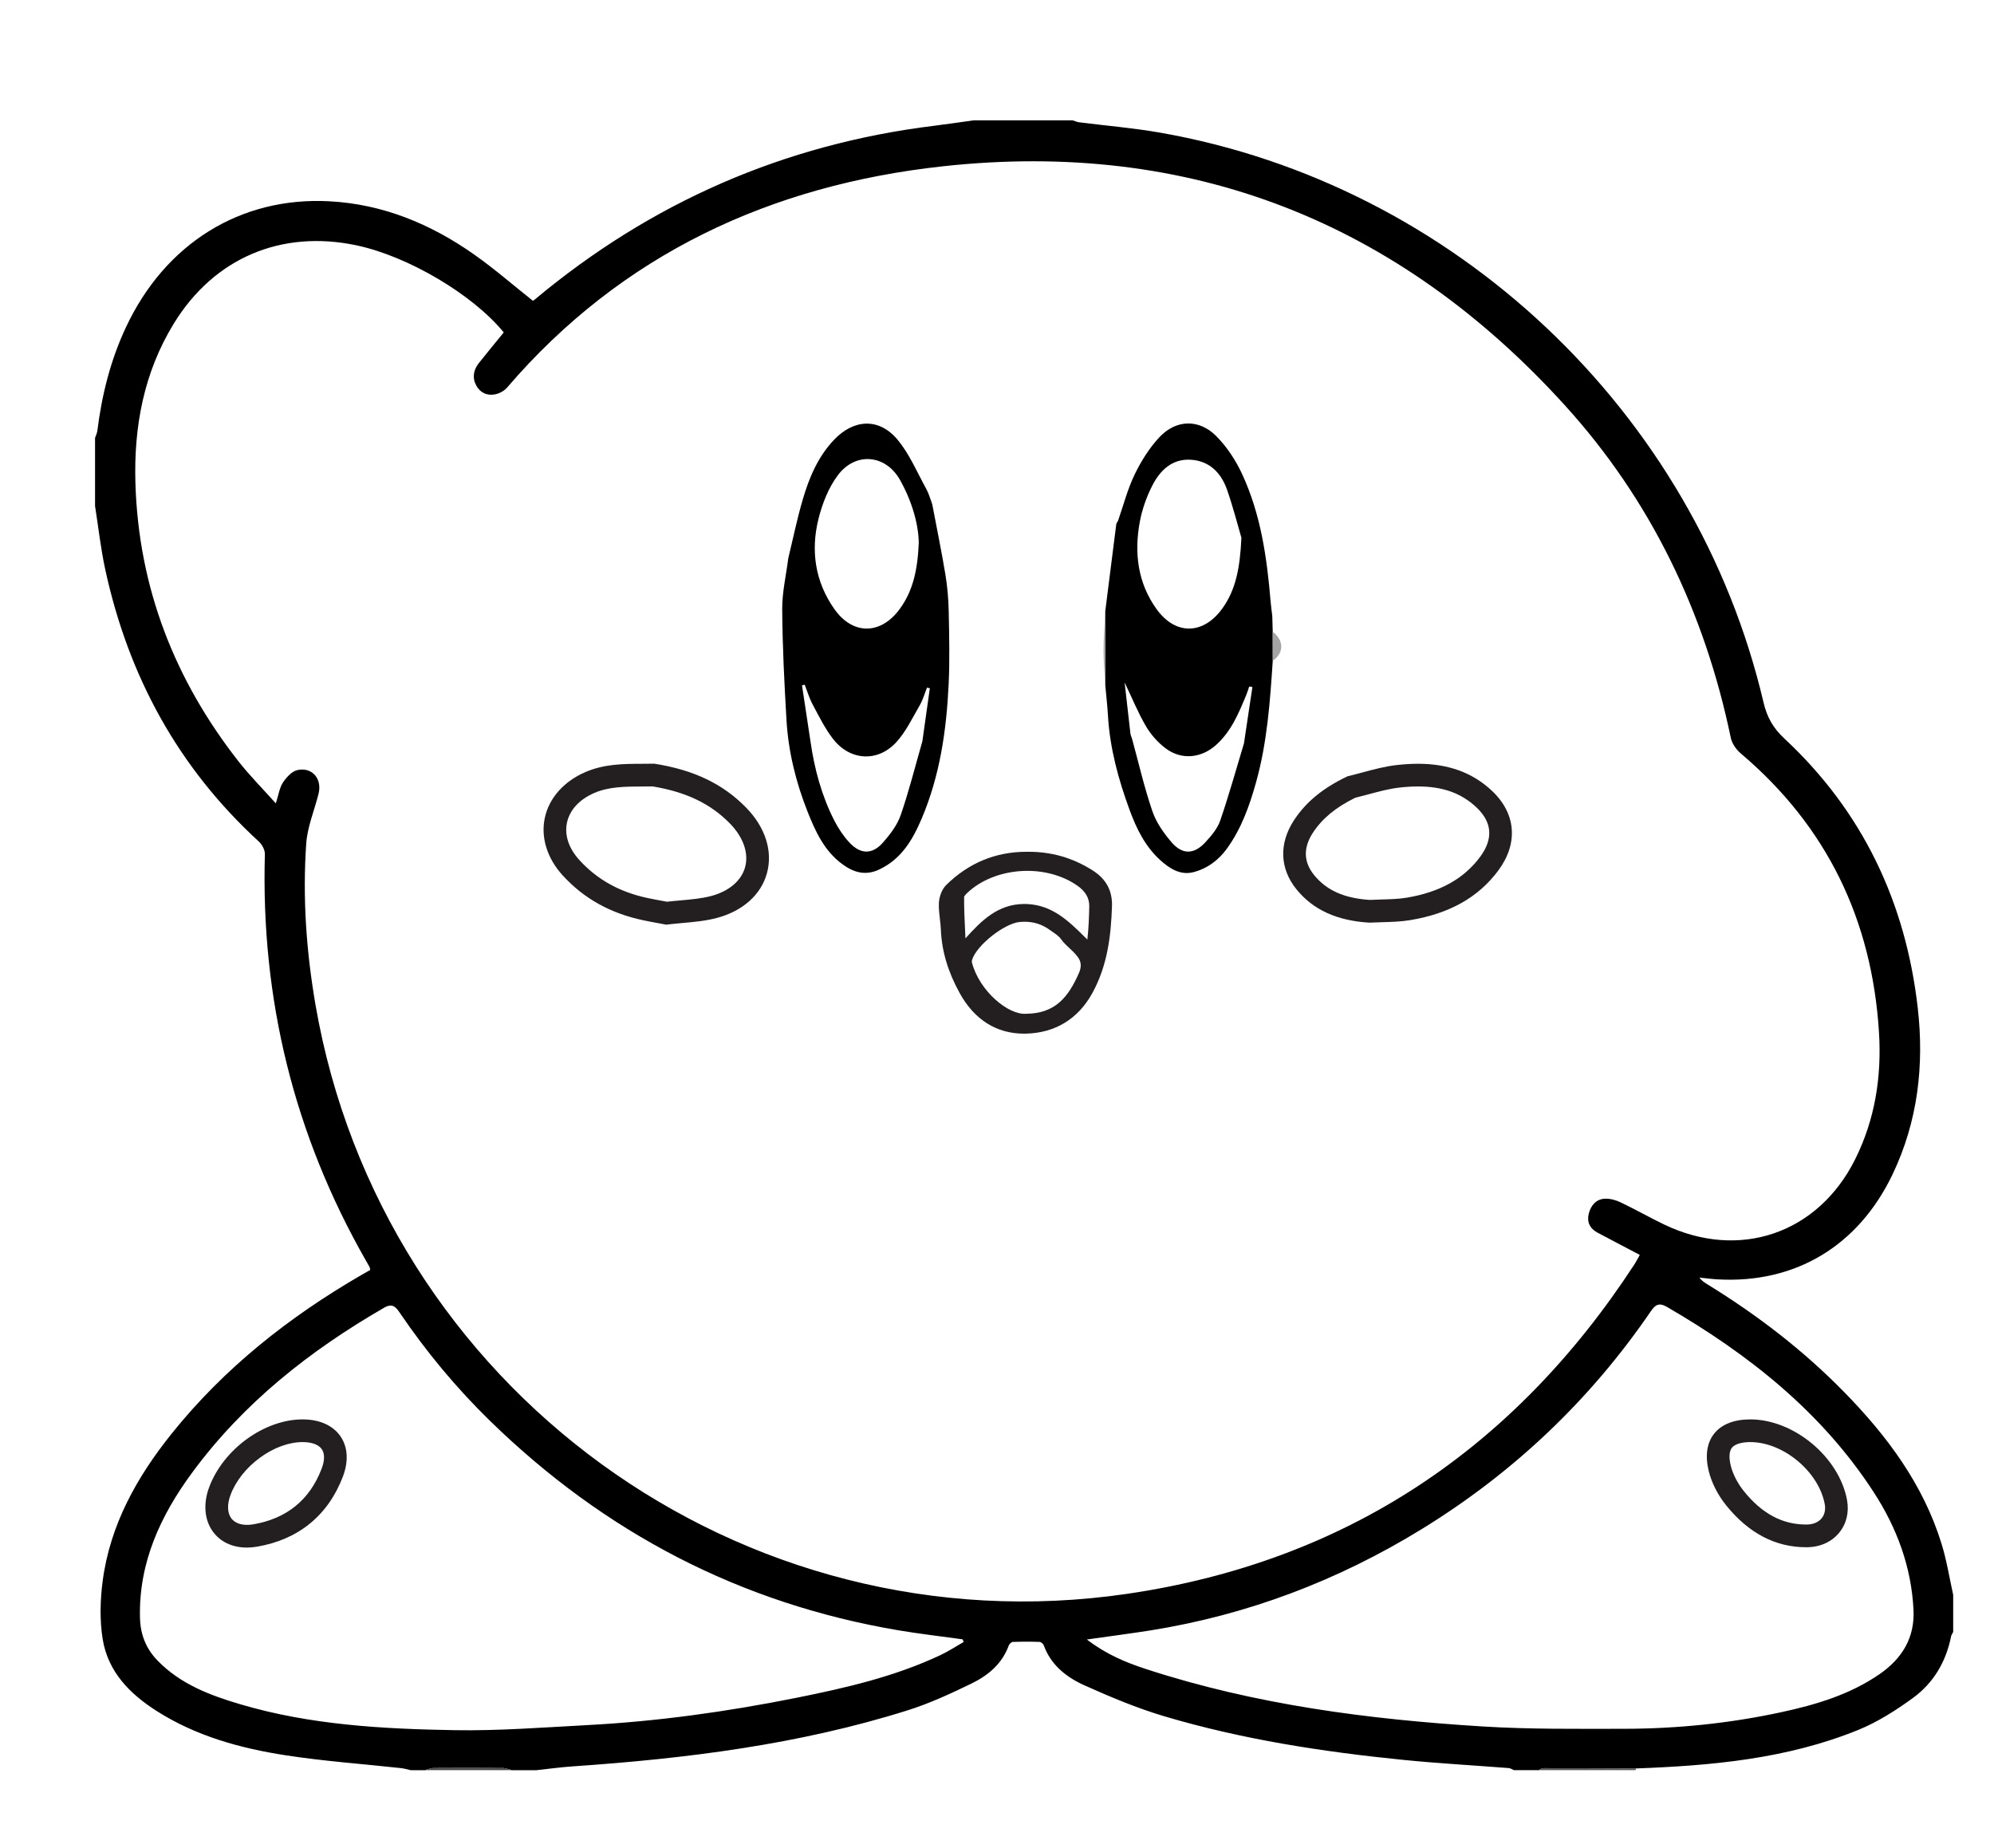
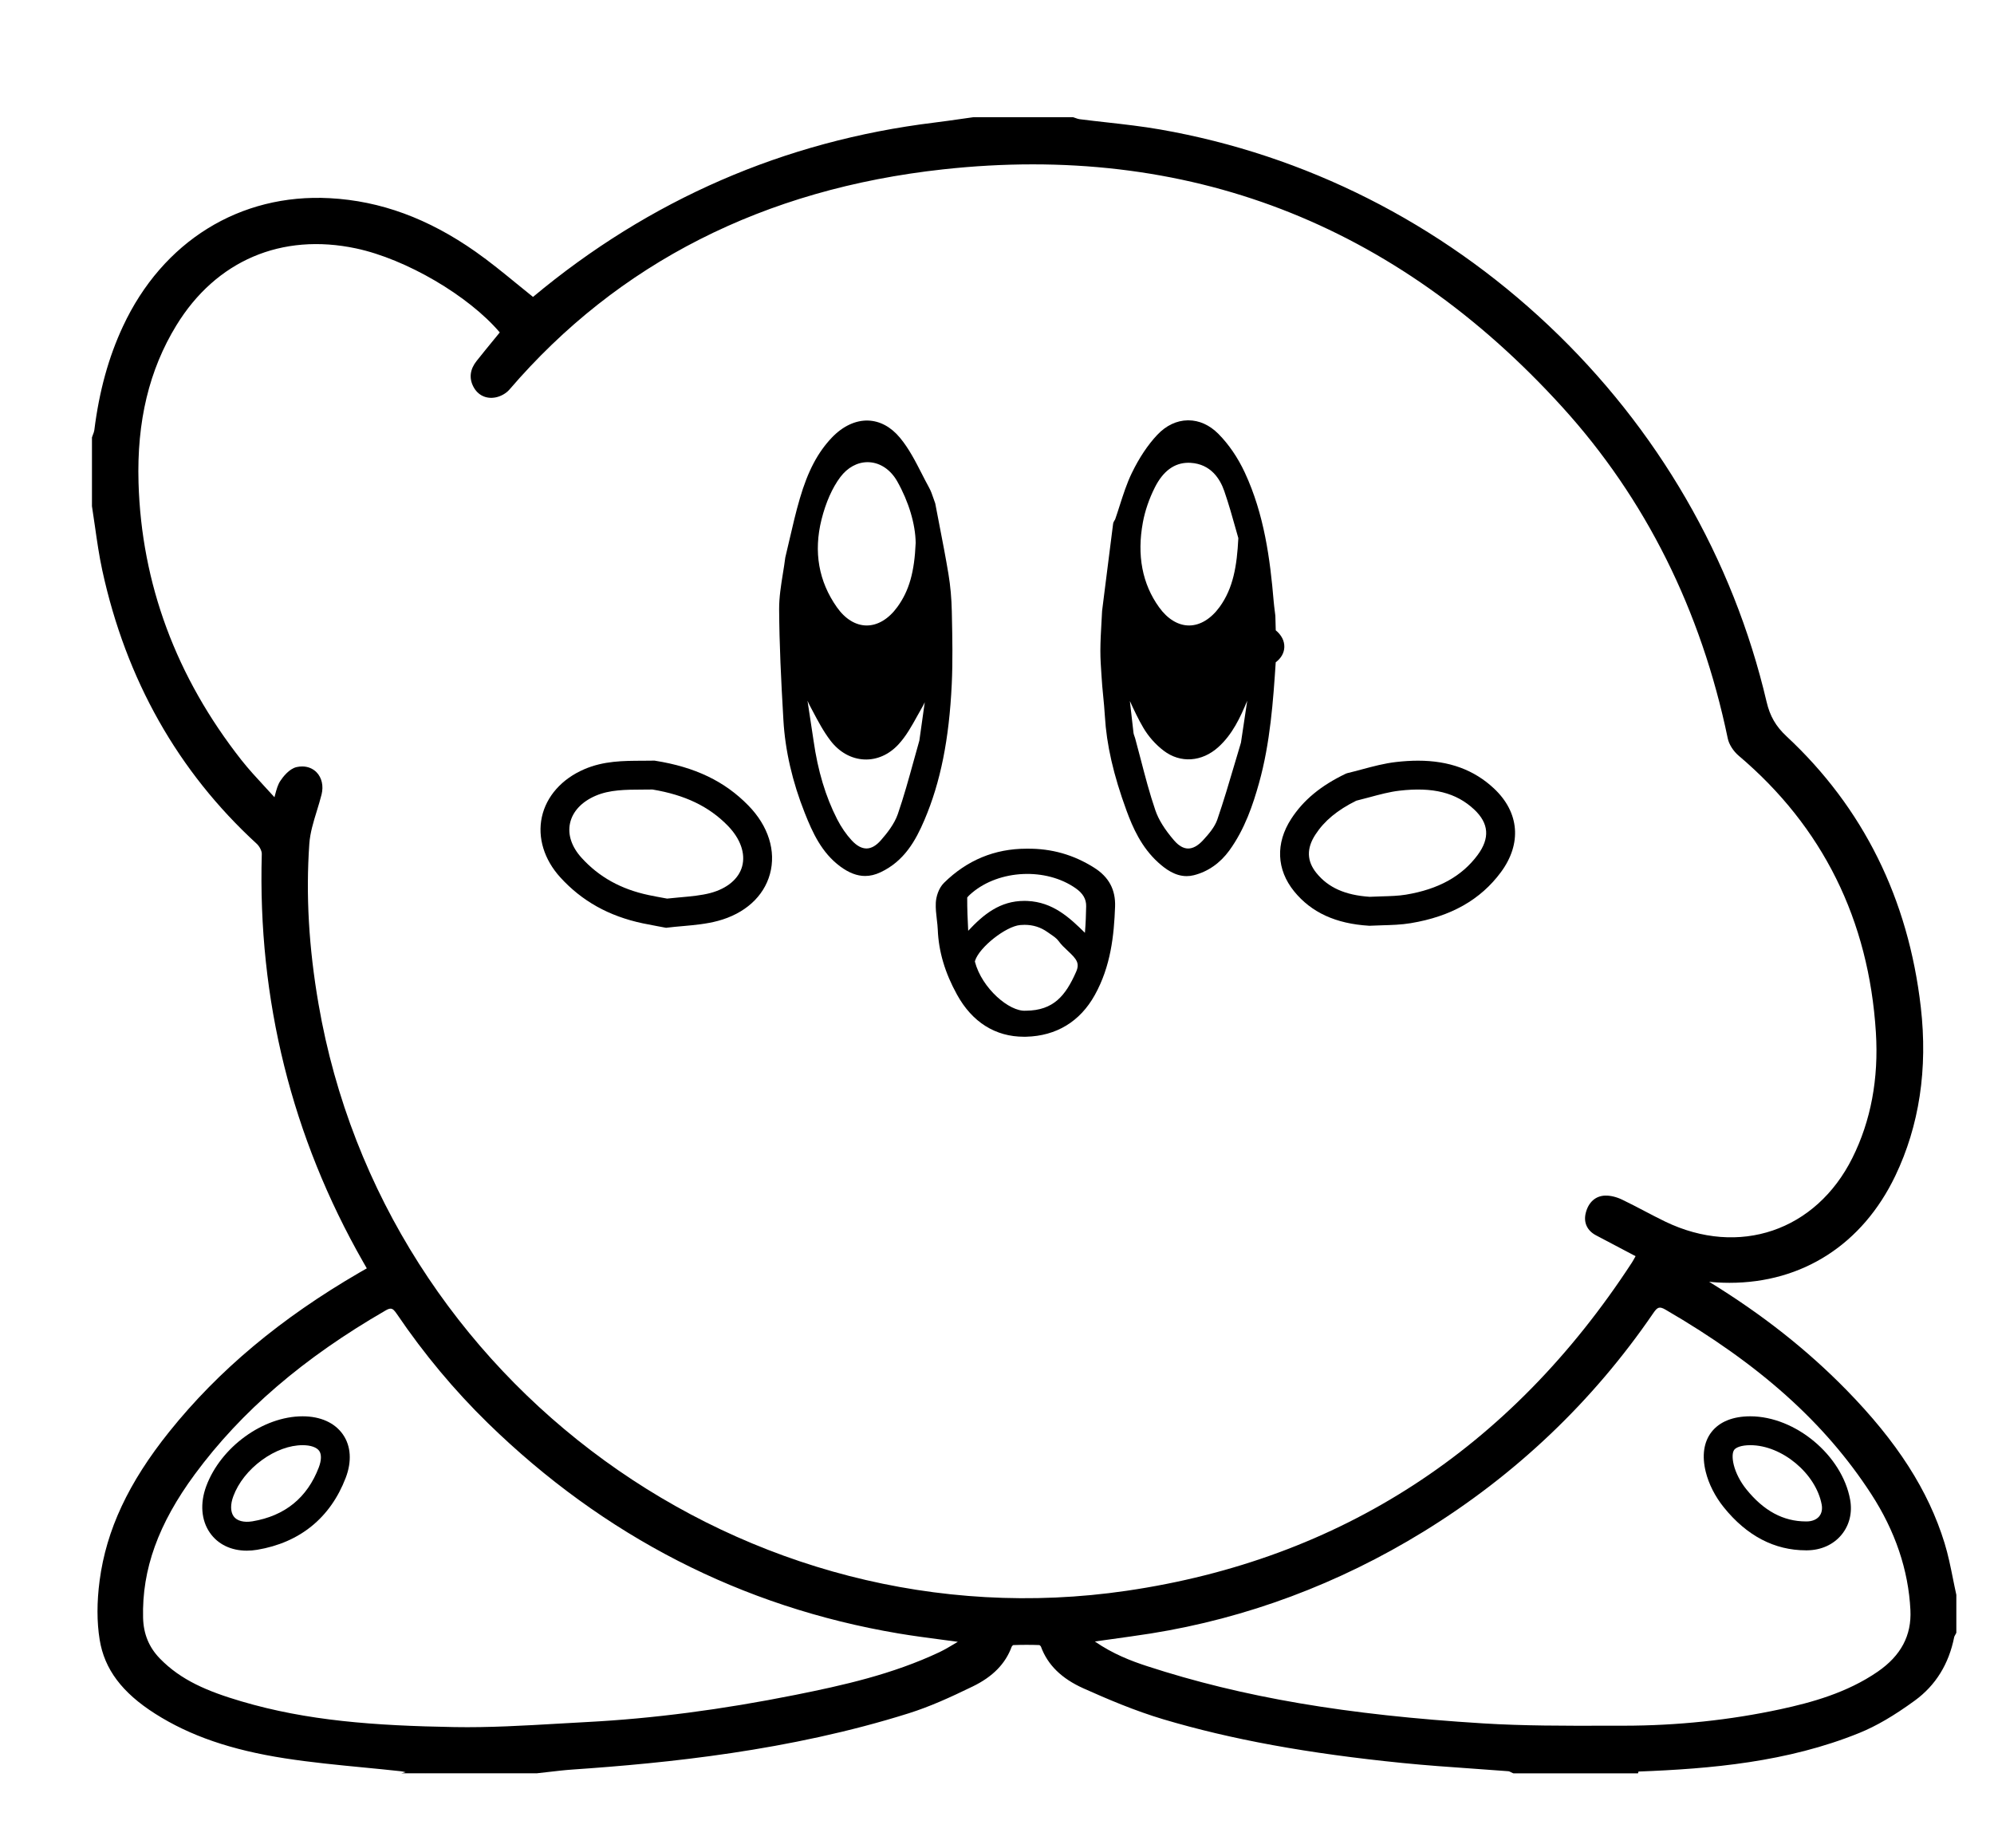
<svg xmlns="http://www.w3.org/2000/svg" version="1.1" id="Layer_1" x="0px" y="0px" viewBox="0 0 966.89 895.79" style="enable-background:new 0 0 966.89 895.79;" xml:space="preserve">
-   <style type="text/css">
- 	.st0{fill:#595959;}
- 	.st1{fill:#4D4D4D;}
- 	.st2{fill:#231F20;}
- 	.st3{fill:#A4A4A4;}
- </style>
  <g>
-     <path d="M947.1,773.36c0,6,0,12,0,18c-0.35,0.71-0.87,1.38-1.02,2.13c-2.43,12.3-8.54,22.62-18.52,29.89   c-8.27,6.02-17.16,11.69-26.59,15.52c-34.46,13.98-70.94,17.29-107.67,18.64c-15-0.05-30.01-0.12-45.01-0.12   c-0.73,0-1.45,0.62-2.18,0.95c-4,0-8,0-12,0c-0.84-0.35-1.66-0.94-2.53-1.01c-17.1-1.34-34.23-2.27-51.29-3.99   c-39.14-3.94-77.98-9.91-115.76-21.14c-13.17-3.92-25.98-9.3-38.55-14.93c-8.72-3.9-16.32-9.76-19.84-19.42   c-0.27-0.74-1.32-1.68-2.03-1.7c-4.32-0.16-8.66-0.15-12.99,0.01c-0.7,0.03-1.7,1.01-1.98,1.76c-3.25,8.91-10.1,14.55-18.12,18.44   c-9.99,4.86-20.2,9.58-30.77,12.92c-52.91,16.68-107.54,23.45-162.64,27.23c-5.85,0.4-11.67,1.22-17.5,1.84c-4,0-8,0-12,0   c-1.39-0.36-2.77-1.03-4.16-1.04c-11.23-0.09-22.46-0.09-33.69-0.01c-1.39,0.01-2.77,0.68-4.16,1.05c-2.33,0-4.67,0-7,0   c-1.54-0.34-3.07-0.83-4.64-1c-18.69-2.05-37.49-3.36-56.05-6.24c-21.96-3.4-43.32-9.3-62.38-21.42   c-13.08-8.32-23.68-19.06-26.23-34.85c-1.49-9.2-1.24-18.98-0.01-28.26c3.6-27.22,16.58-50.39,33.47-71.45   c25.44-31.72,56.79-56.48,91.81-76.81c1.53-0.89,3.07-1.75,4.48-2.55c-0.22-0.87-0.24-1.21-0.39-1.49   c-0.55-1.02-1.15-2.02-1.73-3.04c-34.87-61.09-50.99-126.82-48.99-197.09c0.06-2.04-1.38-4.69-2.96-6.14   c-39.11-35.85-63.2-80.19-74.41-131.73c-2.22-10.19-3.35-20.62-4.98-30.94c0-11,0-22,0-33c0.39-1.19,0.98-2.35,1.13-3.57   c2.16-17.29,6.34-34.01,13.74-49.87c18.98-40.73,55.55-63.66,98.87-61.32c25.83,1.39,48.95,10.96,69.91,25.68   c9.88,6.94,19.03,14.93,28.64,22.55c0.12-0.07,0.57-0.3,0.94-0.61c56.33-47.07,120.85-75.31,193.76-84.26   c6.35-0.78,12.68-1.74,19.02-2.62c16,0,32,0,48,0c1.05,0.32,2.07,0.8,3.14,0.94c13.04,1.67,26.19,2.74,39.12,5   c142.81,24.98,259.72,135.35,292.79,276.39c1.65,7.06,4.64,12.37,10.07,17.43c37.91,35.28,58.8,79.31,64.68,130.47   c3.21,27.96,0.07,55.24-12.23,80.95c-16.61,34.7-47.19,52.97-84.78,50.85c-2.97-0.17-5.92-0.57-8.88-0.86   c1.25,1.6,2.62,2.49,4.02,3.34c24.09,14.8,46.38,31.92,66.18,52.14c20.84,21.28,38.39,44.79,47.28,73.71   C943.97,756.75,945.27,765.14,947.1,773.36z M133.75,389.57c1.38-4.29,1.79-7.61,3.44-10.1c1.67-2.52,4.3-5.44,6.98-6.04   c7.2-1.61,12.1,4.21,10.3,11.45c-2.01,8.07-5.41,16.01-5.98,24.16c-1.81,26.17,0.02,52.22,4.48,78.12   c32,185.68,206.56,313.12,393.56,285.71c105.9-15.52,187.61-70.2,246.02-159.8c0.88-1.35,1.6-2.8,2.59-4.55   c-7.09-3.73-13.86-7.26-20.59-10.85c-3.73-1.99-5.17-5.27-4.14-9.24c1.03-3.97,3.61-7.03,7.95-7.17c2.52-0.08,5.27,0.71,7.58,1.82   c7.06,3.38,13.88,7.26,20.93,10.66c36.42,17.54,74.64,4.54,92.67-31.54c9.7-19.42,12.92-40.19,11.58-61.64   c-3.4-54.41-25.18-99.78-67.03-135.22c-2.2-1.87-4.26-4.81-4.83-7.57c-12.66-60.88-38.74-115.29-80.53-161.31   c-80.89-89.09-181.9-128.9-301.58-115.82c-83.19,9.09-155.61,42.43-211.27,107.3c-1.38,1.61-3.73,2.88-5.83,3.29   c-3.92,0.76-7.32-0.81-9.21-4.47c-1.96-3.79-1.18-7.49,1.4-10.75c3.99-5.03,8.08-9.97,12.03-14.82   c-15.16-18.52-46.49-36.93-71.31-42.2c-36.57-7.76-69.2,6.11-88.71,37.96c-14.5,23.67-19.38,49.9-18.59,77.14   c1.47,50.66,18.97,95.63,50.18,135.35C121.14,376.17,127.24,382.29,133.75,389.57z M527.02,795.01   c9.41,7.2,18.93,11.15,28.71,14.34c53.09,17.32,107.99,24.42,163.42,27.84c22.69,1.4,45.51,1.13,68.27,1.12   c25.68-0.02,51.15-2.62,76.28-8.04c16.85-3.64,33.28-8.51,47.68-18.45c10.85-7.49,17.15-17.57,16.48-31.17   c-1.03-20.83-8.04-39.73-19.28-57.05c-25.29-38.96-60.58-66.81-100.21-89.83c-3.94-2.29-5.71-1.11-7.93,2.14   c-29.48,43.1-66.59,78.25-111.05,105.57c-40.62,24.96-84.43,41.6-131.58,49.13C548.01,792.15,538.17,793.42,527.02,795.01z    M467.28,796.21c-0.17-0.43-0.34-0.85-0.5-1.28c-10.32-1.44-20.69-2.62-30.96-4.35c-76.78-12.95-142.65-47.37-198.23-101.61   c-16.35-15.96-30.94-33.53-43.79-52.47c-1.96-2.89-3.62-4.64-7.55-2.37c-36.01,20.78-68.13,46.14-92.96,79.81   c-15.4,20.88-26.09,43.72-25.41,70.59c0.21,8.12,2.91,14.9,8.5,20.68c11.09,11.45,25.43,16.86,40.19,21.22   c33.84,10.01,68.79,11.94,103.73,12.55c21.4,0.37,42.86-1.32,64.27-2.45c34.12-1.79,67.89-6.5,101.38-13.2   c24.03-4.81,47.89-10.29,70.23-20.83C460,800.68,463.58,798.32,467.28,796.21z" />
-     <path class="st0" d="M793.3,857.53c-0.05,0.28-0.11,0.56-0.19,0.83c-15.67,0-31.33,0-47,0c0.73-0.33,1.45-0.95,2.18-0.95   C763.29,857.41,778.29,857.48,793.3,857.53z" />
-     <path class="st1" d="M206.1,858.36c1.39-0.37,2.77-1.04,4.16-1.05c11.23-0.08,22.46-0.08,33.69,0.01c1.39,0.01,2.77,0.68,4.16,1.04   C234.1,858.36,220.1,858.36,206.1,858.36z" />
-     <path d="M452.04,244.5c2.15,11.37,4.5,22.72,6.39,34.13c0.97,5.87,1.48,11.87,1.6,17.83c0.24,11.77,0.53,23.58-0.03,35.33   c-1.06,22.36-4.24,44.4-13.1,65.2c-4.35,10.23-9.81,19.61-20.64,24.67c-6.8,3.18-12.55,1.28-17.93-2.7   c-8.57-6.34-12.89-15.66-16.68-25.22c-5.71-14.37-9.4-29.28-10.29-44.71c-1.04-17.84-1.95-35.7-2.07-53.56   c-0.05-8.27,1.91-16.55,2.96-24.83c2.31-9.51,4.28-19.13,7.03-28.51c3.1-10.58,7.39-20.72,15.16-28.89   c9.63-10.12,21.88-10.71,30.77-0.04c5.83,6.99,9.49,15.81,13.95,23.91C450.43,239.39,451.1,242.02,452.04,244.5z M392.99,359.43   c1.92,13.43,5.4,26.41,11.59,38.52c1.95,3.8,4.42,7.5,7.32,10.62c5.39,5.8,11.09,5.87,16.29-0.05c3.46-3.94,6.9-8.44,8.57-13.29   c4.05-11.74,7.07-23.84,10.5-35.79c1.21-8.57,2.41-17.14,3.62-25.7c-0.46-0.09-0.92-0.19-1.38-0.28c-1.15,2.86-1.99,5.91-3.53,8.56   c-3.57,6.14-6.68,12.82-11.42,17.95c-9.1,9.83-22.55,8.87-30.71-1.78c-3.89-5.08-6.78-10.97-9.82-16.65c-1.6-3-2.57-6.34-3.82-9.52   c-0.44,0.1-0.88,0.21-1.31,0.31C390.25,341.35,391.62,350.39,392.99,359.43z M445.51,263.29c-0.1-9.16-3.37-20.4-9.11-30.58   c-7.01-12.43-21.6-13.64-30.14-2.25c-4.52,6.03-7.52,13.72-9.37,21.12c-3.87,15.5-1.63,30.56,7.73,43.81   c9,12.73,22.61,12.44,31.77-0.23C442.65,286.5,444.94,276.55,445.51,263.29z" />
-     <path d="M617.16,320.37c-1.31,19.85-2.7,39.7-8.1,58.99c-3.18,11.38-7.1,22.43-14.13,32.14c-4.17,5.75-9.71,9.79-16.42,11.46   c-6.21,1.54-11.43-1.81-15.93-5.89c-7.36-6.68-11.57-15.39-14.9-24.48c-5.38-14.7-9.5-29.72-10.42-45.47   c-0.29-4.93-0.86-9.85-1.3-14.77c-0.01-11.98-0.01-23.96-0.02-35.94c1.77-14.06,3.53-28.11,5.33-42.16   c0.08-0.61,0.57-1.16,0.87-1.74c2.63-7.52,4.62-15.35,8.07-22.47c3.14-6.48,7.14-12.88,12.05-18.1c8.07-8.58,19.19-8.84,27.5-0.47   c5.15,5.18,9.42,11.69,12.51,18.34c9.11,19.57,12.08,40.68,13.86,61.98c0.19,2.31,0.53,4.6,0.8,6.91c0.07,2.57,0.14,5.13,0.21,7.69   C617.15,311.03,617.16,315.7,617.16,320.37z M548.98,358.43c3.2,11.67,5.89,23.51,9.81,34.94c1.88,5.49,5.52,10.66,9.36,15.12   c5.2,6.03,10.81,5.86,16.24,0.03c2.9-3.12,5.93-6.67,7.28-10.58c4.26-12.36,7.75-24.98,11.53-37.5c1.36-9.1,2.72-18.2,4.09-27.3   c-0.52-0.08-1.03-0.15-1.55-0.23c-0.48,1.38-0.89,2.79-1.45,4.14c-3.63,8.77-7.24,17.53-14.52,24.11   c-7.19,6.51-16.88,7.54-24.61,1.68c-3.73-2.83-7.1-6.62-9.47-10.66c-3.79-6.44-6.62-13.44-10.36-21.25   c1.01,8.96,1.88,16.82,2.8,24.68C548.25,356.56,548.69,357.48,548.98,358.43z M601.96,260.77c-1.59-5.42-3.89-14.41-6.91-23.14   c-2.85-8.25-8.51-14.16-17.68-14.7c-9.12-0.53-14.95,5.26-18.7,12.68c-2.74,5.43-4.87,11.4-5.97,17.37   c-2.79,15.06-1.06,29.65,8.13,42.4c9.17,12.71,22.58,12.47,31.79-0.2C599.23,286.07,601.26,275.54,601.96,260.77z" />
-     <g>
-       <path class="st2" d="M723.43,383.46c-9.39-8.81-21.11-13.1-35.85-13.1c-3.28,0-6.81,0.22-10.49,0.64    c-5.55,0.64-11.02,2.11-16.31,3.53c-2.35,0.63-4.78,1.28-7.16,1.85l-0.4,0.14c-11.87,5.7-20.09,12.48-25.86,21.37    c-7.28,11.22-6.8,23.39,1.33,33.39c8.05,9.91,19.59,15.18,35.28,16.12l0.12,0.01l0.12-0.01c1.99-0.11,4.04-0.17,6.03-0.22    c4.45-0.12,9.06-0.25,13.55-1c19.12-3.17,33.12-11.07,42.79-24.14C736.3,408.87,735.13,394.45,723.43,383.46z M715.9,391.48    c7.67,7.2,8.28,15.28,1.82,24.01c-7.89,10.66-19.58,17.15-35.75,19.83c-3.75,0.62-7.78,0.73-12.06,0.85    c-1.88,0.05-3.82,0.11-5.79,0.21c-12.34-0.82-20.89-4.65-26.9-12.04c-5.13-6.32-5.35-13.21-0.64-20.46    c4.5-6.92,11.03-12.34,20.55-17.03c2.21-0.54,4.39-1.12,6.49-1.69c5.13-1.38,9.98-2.68,14.72-3.23c3.26-0.38,6.36-0.57,9.22-0.57    h0C699.55,381.36,708.55,384.57,715.9,391.48z" />
-       <path class="st2" d="M317.44,370.35l-0.18-0.03l-0.18,0c-1.85,0.04-3.7,0.04-5.55,0.05c-9.08,0.03-18.46,0.05-27.62,3.99    c-10.45,4.49-17.64,12.57-19.72,22.16c-2.05,9.47,1.08,19.63,8.58,27.88c10.3,11.31,23.12,18.46,39.2,21.86    c2.46,0.52,4.96,0.98,7.38,1.43c1.13,0.21,2.25,0.42,3.38,0.63l0.31,0.06l0.31-0.04c2.49-0.31,5.06-0.54,7.55-0.76    c5.56-0.5,11.31-1.01,16.79-2.48c12.52-3.35,21.34-11.25,24.2-21.67c2.92-10.66-0.75-22.25-10.09-31.8    C350.57,380.12,336.47,373.36,317.44,370.35z M329.93,436.62c-2.12,0.19-4.31,0.38-6.52,0.64l-2.07-0.38    c-2.35-0.43-4.78-0.88-7.1-1.37c-13.74-2.9-24.64-8.95-33.33-18.5c-5.16-5.67-7.28-12.11-5.97-18.15    c1.34-6.16,6.06-11.27,13.31-14.38c7.1-3.05,14.98-3.07,23.32-3.1c1.6,0,3.25-0.01,4.91-0.04c16.19,2.68,28.09,8.39,37.46,17.98    c6.53,6.68,9.21,14.41,7.35,21.21c-1.8,6.55-7.79,11.64-16.43,13.95C340.29,435.69,335.26,436.14,329.93,436.62z" />
-       <path class="st2" d="M895.63,727.41c-3.8-20.81-25.7-39.1-46.86-39.13h-0.05c-7.94,0-14.02,2.42-17.6,6.99    c-3.49,4.46-4.37,10.72-2.55,18.1c1.4,5.67,4.4,11.56,8.44,16.58c10.85,13.48,23.89,20.32,38.75,20.32l0.43,0    c6.37-0.06,11.91-2.54,15.59-6.99C895.34,738.95,896.71,733.32,895.63,727.41z M883.29,736.26c-1.58,1.91-4.13,2.97-7.19,3    l-0.34,0c-11.53,0-21.4-5.3-30.18-16.21c-3.01-3.74-5.32-8.23-6.33-12.32c-0.97-3.92-0.78-7.01,0.53-8.68    c1.38-1.76,4.64-2.77,8.94-2.77h0.04h0c16,0.02,33.18,14.38,36.06,30.11C885.3,732.04,884.76,734.48,883.29,736.26z" />
-       <path class="st2" d="M146.75,688.28L146.75,688.28c-18.58,0-38.49,14.46-45.34,32.92c-2.9,7.83-2.32,15.55,1.6,21.18    c3.61,5.19,9.54,8.05,16.69,8.05c1.55,0,3.17-0.14,4.8-0.41c20.12-3.38,34.55-15.12,41.75-33.96c2.83-7.42,2.43-14.37-1.14-19.56    C161.46,691.2,154.94,688.28,146.75,688.28z M126.15,706.78c6.65-4.84,13.97-7.5,20.6-7.5h0c4.46,0,7.76,1.23,9.3,3.46    c1.46,2.12,1.43,5.46-0.07,9.4c-5.81,15.21-17.01,24.31-33.29,27.04c-4.78,0.8-8.73-0.33-10.64-3.07    c-1.83-2.63-1.95-6.67-0.31-11.08C114.27,718.18,119.39,711.7,126.15,706.78z M146.74,690.28L146.74,690.28L146.74,690.28    L146.74,690.28z" />
-       <path class="st2" d="M529.81,422.06c-9.81-6.21-20.18-9.14-31.75-9.02c-0.12,0-0.23,0-0.34,0c-14.98,0-28.07,5.43-38.92,16.13    c-2.26,2.23-3.4,5.96-3.53,8.66c-0.13,2.68,0.19,5.33,0.49,7.9c0.21,1.76,0.4,3.41,0.47,5.08c0.42,10.34,3.41,20.42,9.16,30.82    c7.09,12.84,17.84,19.6,31.14,19.6c0.33,0,0.66,0,0.99-0.01c14.08-0.35,25.16-7.08,32.03-19.44c7.62-13.71,9.14-28.38,9.65-42.19    C539.47,431.96,536.4,426.23,529.81,422.06z M471.38,465.4c2.21-7.07,15.66-17.7,23.2-18.34c0.75-0.06,1.48-0.1,2.19-0.1    c4.5,0,8.46,1.26,12.06,3.82c0.42,0.3,0.84,0.59,1.28,0.89c1.73,1.19,3.37,2.31,4.36,3.71c1.21,1.71,2.79,3.18,4.32,4.6    c4.23,3.94,6.71,6.63,4.34,11.96c-5.17,11.69-11.5,19.51-25.56,19.65l-0.12,0c-8.54,0.62-22.54-10.99-26.17-24.88    C471.19,466.39,471.23,465.86,471.38,465.4z M496.68,438.35c-12.84,0-20.93,8.22-28.53,16.67c-0.05-1.07-0.1-2.13-0.15-3.2    c-0.27-5.55-0.55-11.29-0.5-16.89c0.03-0.3,0.44-1.09,2.79-3.09c13.87-11.75,37.27-12.8,52.17-2.34c3.93,2.76,5.8,6.03,5.72,10    c-0.1,4.86-0.27,10.37-0.92,16.1c-0.43-0.42-0.86-0.85-1.29-1.27c-7.65-7.56-15.56-15.38-27.85-15.95    C497.64,438.36,497.16,438.35,496.68,438.35z" />
-     </g>
-     <path class="st3" d="M617.16,320.37c-0.01-4.67-0.02-9.33-0.02-14C622.66,310.46,622.67,316.71,617.16,320.37z" />
-     <path class="st3" d="M535.94,296.39c0.01,11.98,0.01,23.96,0.02,35.94c-0.31-5.58-0.86-11.15-0.85-16.73   C535.12,309.2,535.64,302.8,535.94,296.39z" />
+     <path d="M948.56,773.03c-0.57-2.54-1.09-5.15-1.6-7.67c-1.14-5.64-2.31-11.48-4.04-17.09c-7.85-25.53-22.99-49.14-47.64-74.32   c-19.08-19.48-40.82-36.61-66.47-52.37c-0.02-0.01-0.05-0.03-0.07-0.04c1.34,0.14,2.71,0.27,4.07,0.34   c1.96,0.11,3.89,0.17,5.81,0.17c35.42,0,64.51-18.67,80.41-51.87c11.64-24.33,15.8-51.85,12.37-81.77   c-6.04-52.58-27.96-96.79-65.15-131.4c-5.14-4.79-8.02-9.78-9.63-16.68c-16.29-69.49-52.83-132.59-105.67-182.47   c-52.84-49.88-117.96-82.75-188.32-95.06c-8.64-1.51-17.5-2.51-26.08-3.47c-4.3-0.48-8.75-0.98-13.11-1.54   c-0.57-0.07-1.17-0.29-1.82-0.52c-0.36-0.13-0.72-0.26-1.08-0.37l-0.21-0.06H472.1l-0.21,0.01c-1.96,0.27-3.92,0.55-5.88,0.83   c-4.3,0.61-8.74,1.25-13.12,1.79c-72.52,8.9-137.94,37.33-194.43,84.51c-2.7-2.16-5.4-4.36-8.02-6.5   c-6.39-5.22-12.99-10.62-19.84-15.43c-22.98-16.14-46.1-24.63-70.69-25.95C116.35,93.76,78.84,117,59.6,158.3   c-6.97,14.94-11.5,31.39-13.87,50.32c-0.08,0.66-0.35,1.36-0.64,2.1c-0.15,0.39-0.3,0.79-0.43,1.18l-0.07,0.23v33.24l0.02,0.23   c0.51,3.23,0.98,6.54,1.44,9.73c1,7.01,2.03,14.25,3.56,21.29c11.52,52.95,36.71,97.54,74.86,132.52c1.41,1.29,2.52,3.53,2.47,4.99   c-2.01,70.6,14.54,137.18,49.19,197.88l0.6,1.04c0.38,0.66,0.76,1.31,1.1,1.93c0.01,0.02,0.01,0.04,0.02,0.07l-0.21,0.12   c-1.07,0.61-2.2,1.24-3.31,1.89c-38.2,22.17-68.37,47.42-92.23,77.17c-19.8,24.69-30.54,47.63-33.79,72.19   c-1.38,10.44-1.38,20.09,0.02,28.7c2.3,14.27,10.85,25.67,26.91,35.88c16.86,10.72,36.87,17.6,62.96,21.64   c12.66,1.96,25.62,3.22,38.16,4.43c5.89,0.57,11.98,1.16,17.96,1.82c0.76,0.08,1.54,0.26,2.34,0.46l-2,0.53h7.48l4.18,0.02   l0.07-0.02h48.74l5.08,0.02l0.08-0.01c1.88-0.2,3.76-0.42,5.64-0.64c3.87-0.45,7.87-0.92,11.8-1.19   c45.47-3.12,105.08-9.04,162.99-27.29c10.06-3.18,19.66-7.5,30.97-13c9.68-4.7,15.86-11,18.87-19.26c0.09-0.24,0.49-0.67,0.73-0.79   c4.3-0.16,8.57-0.16,12.71-0.01c0.23,0.1,0.66,0.5,0.74,0.72c3.24,8.88,9.99,15.51,20.64,20.28c11.42,5.12,24.96,10.9,38.74,15   c33.02,9.81,69.89,16.55,116.04,21.19c11.25,1.13,22.71,1.94,33.78,2.71c5.75,0.4,11.7,0.82,17.54,1.28   c0.3,0.02,0.74,0.25,1.18,0.47c0.3,0.15,0.6,0.3,0.9,0.43l0.28,0.12h12.62l0.02-0.01h47.78l0.26-0.86   c35.06-1.33,72.23-4.58,107.05-18.71c8.25-3.35,16.8-8.34,26.91-15.7c10.09-7.35,16.52-17.72,19.11-30.81   c0.05-0.27,0.26-0.63,0.48-1.01c0.14-0.25,0.29-0.5,0.41-0.76l0.15-0.31v-18.35L948.56,773.03z M787.42,836.81   c-3.07,0-6.13,0.01-9.2,0.01c-19.36,0.04-39.39,0.08-58.98-1.13c-66.47-4.1-116.75-12.67-163.05-27.77   c-7.62-2.49-16.46-5.84-25.3-11.95c2.43-0.34,4.8-0.67,7.13-0.99c6.93-0.96,13.48-1.87,20.02-2.89   c46.48-7.42,90.94-24.02,132.13-49.33c44.64-27.43,82.16-63.1,111.5-106c1.98-2.9,2.94-3.43,5.94-1.69   c45.68,26.53,77.36,54.92,99.71,89.35c11.68,17.99,18.08,36.94,19.04,56.31c0.61,12.32-4.57,22.09-15.83,29.86   c-14.93,10.3-32.21,14.99-47.14,18.22C838.85,834.1,813.29,836.79,787.42,836.81z M149.99,409.14c0.37-5.28,2.02-10.65,3.62-15.85   c0.81-2.63,1.64-5.35,2.32-8.05c1.02-4.12,0.12-8.14-2.43-10.75c-1.81-1.85-4.26-2.83-6.98-2.83c-0.87,0-1.76,0.1-2.67,0.3   c-3.69,0.83-6.75,4.94-7.9,6.68c-1.25,1.88-1.84,4.08-2.52,6.64c-0.11,0.43-0.23,0.86-0.35,1.3c-1.51-1.67-3-3.28-4.45-4.85   c-4.15-4.49-8.07-8.73-11.6-13.21c-31.67-40.3-48.44-85.54-49.86-134.47c-0.86-29.76,5.15-54.73,18.37-76.31   c19.21-31.36,50.97-44.95,87.12-37.28c24.24,5.15,54.55,22.92,69.68,40.74c-0.84,1.03-1.69,2.06-2.54,3.1   c-2.87,3.51-5.84,7.13-8.73,10.78c-3.15,3.98-3.69,8.25-1.56,12.37c2.16,4.19,6.21,6.15,10.83,5.25c2.51-0.49,5.13-1.98,6.68-3.79   c52.65-61.36,123.4-97.29,210.29-106.79c118.06-12.91,219.1,25.9,300.31,115.34c40.25,44.33,67.23,98.36,80.17,160.61   c0.59,2.86,2.68,6.16,5.33,8.41c40.72,34.48,63.09,79.62,66.5,134.17c1.4,22.41-2.44,42.9-11.42,60.88   c-17.67,35.37-54.96,48.06-90.68,30.86c-3.43-1.65-6.87-3.46-10.2-5.2c-3.49-1.83-7.11-3.72-10.73-5.46   c-2.81-1.35-5.75-2.05-8.28-1.97c-4.62,0.15-8.02,3.17-9.35,8.29c-1.21,4.65,0.57,8.64,4.89,10.94c4.85,2.59,9.72,5.14,14.72,7.76   l4.52,2.38c-0.06,0.1-0.11,0.21-0.17,0.31c-0.57,1.05-1.07,1.95-1.62,2.81c-58.94,90.41-141.36,143.95-244.98,159.13   c-184.38,27.03-360.17-100.59-391.86-284.48C149.72,459.47,148.26,434.04,149.99,409.14z M189.37,634.58   c1.18,0,1.96,0.96,3.19,2.76c13.02,19.19,27.82,36.92,43.98,52.7c56.26,54.91,123.23,89.23,199.03,102.02   c7,1.18,14.16,2.12,21.07,3.03c2.6,0.34,5.21,0.68,7.81,1.04c-0.49,0.29-0.98,0.58-1.46,0.87c-2.42,1.45-4.92,2.94-7.45,4.15   c-22.85,10.78-47.05,16.15-69.88,20.72c-35.86,7.17-68.95,11.48-101.17,13.17c-4.57,0.24-9.13,0.51-13.7,0.77   c-16.56,0.96-33.68,1.97-50.46,1.67c-38.98-0.68-71.47-3.07-103.33-12.49c-16.28-4.81-29.24-10.19-39.54-20.82   c-5.23-5.41-7.88-11.85-8.08-19.67c-0.59-23.49,7.39-45.62,25.12-69.66c22.48-30.48,52.73-56.45,92.5-79.4   C187.99,634.86,188.74,634.58,189.37,634.58z" />
+     <path d="M390.26,394.29c3.74,9.42,8.14,19.18,17.18,25.87c4.17,3.08,8.12,4.61,12.06,4.61c2.45,0,4.9-0.59,7.39-1.76   c11.59-5.41,17.13-15.43,21.39-25.44c7.76-18.21,11.96-39.09,13.22-65.72c0.53-11.15,0.3-22.51,0.07-33.49l-0.04-1.94   c-0.13-6.23-0.67-12.3-1.62-18.04c-1.32-7.98-2.89-16.06-4.41-23.87c-0.67-3.43-1.33-6.86-1.98-10.29l-0.07-0.25   c-0.28-0.75-0.54-1.51-0.8-2.27c-0.6-1.78-1.23-3.62-2.17-5.31c-1.21-2.19-2.38-4.49-3.52-6.71c-3.07-6.01-6.25-12.23-10.59-17.44   c-4.37-5.25-9.7-8.12-15.42-8.31c-6.07-0.2-12.32,2.74-17.59,8.27c-6.87,7.22-11.65,16.32-15.51,29.5   c-1.93,6.57-3.49,13.34-5.01,19.89c-0.67,2.9-1.34,5.8-2.04,8.69l-0.03,0.17c-0.32,2.56-0.74,5.17-1.15,7.7   c-0.91,5.66-1.85,11.52-1.82,17.33c0.11,16.97,0.91,33.72,2.07,53.64C380.71,363.88,384.21,379.08,390.26,394.29z M435.17,294.28   c-4.21,5.82-9.5,9.02-14.9,9.02c-0.02,0-0.05,0-0.07,0c-5.27-0.03-10.37-3.14-14.35-8.78c-8.89-12.58-11.41-26.91-7.5-42.58   c2.07-8.27,5.22-15.39,9.11-20.58c3.49-4.65,8.26-7.25,13.23-7.25c0.31,0,0.61,0.01,0.92,0.03c5.43,0.35,10.34,3.75,13.48,9.31   c5.56,9.86,8.81,20.73,8.92,29.82C443.4,277.46,440.83,286.45,435.17,294.28z M419.05,368.27c6.09,0.28,11.99-2.3,16.6-7.29   c3.76-4.06,6.51-9.05,9.18-13.88c0.81-1.46,1.61-2.91,2.44-4.34c0.43-0.74,0.8-1.5,1.15-2.27l-2.62,18.62   c-0.97,3.38-1.91,6.77-2.84,10.17c-2.32,8.41-4.72,17.1-7.6,25.45c-1.69,4.9-5.31,9.41-8.28,12.79c-2.25,2.56-4.56,3.88-6.85,3.91   c-2.38,0.02-4.78-1.28-7.21-3.89c-2.64-2.84-5.09-6.4-7.08-10.28c-5.61-10.97-9.35-23.41-11.44-38.05l0-0.01   c-0.98-6.47-1.96-12.94-2.94-19.41c0.35,0.83,0.74,1.65,1.16,2.45c0.47,0.88,0.93,1.76,1.4,2.64c2.55,4.83,5.19,9.82,8.55,14.22   C406.96,364.72,412.78,367.98,419.05,368.27z" />
+     <path d="M627.53,432.23c8.33,10.25,20.22,15.7,36.32,16.67l0.25,0.02l0.2-0.02c1.98-0.11,4.05-0.17,5.99-0.22   c4.28-0.12,9.12-0.25,13.75-1.02c19.52-3.24,33.83-11.33,43.75-24.73c10.22-13.84,8.97-29.01-3.33-40.56l0,0   c-9.69-9.09-21.75-13.51-36.88-13.51c-3.29,0-6.88,0.22-10.66,0.65c-5.65,0.65-11.16,2.13-16.53,3.57c-2.2,0.59-4.7,1.26-7.12,1.84   l-0.7,0.25c-12.14,5.83-20.55,12.79-26.47,21.91C618.44,408.88,618.96,421.69,627.53,432.23z M637.84,404.7   c4.33-6.66,10.63-11.88,19.81-16.43c2.27-0.56,4.49-1.15,6.36-1.66c5.06-1.36,9.84-2.65,14.5-3.19c16.29-1.9,27.6,0.92,36.36,9.15   l0,0c7.12,6.69,7.66,13.89,1.64,22.02c-7.65,10.34-19.03,16.63-34.79,19.24c-3.63,0.6-7.58,0.71-11.85,0.83   c-1.8,0.05-3.74,0.11-5.74,0.21c-11.85-0.8-20.03-4.45-25.75-11.48C633.64,417.55,633.46,411.43,637.84,404.7z" />
+     <path d="M311.66,447.73c2.33,0.49,4.7,0.93,6.99,1.36l4.34,0.81l0.54-0.07c2.37-0.29,4.8-0.52,7.5-0.75l0.12-0.01   c5.59-0.5,11.36-1.02,16.93-2.51c13.05-3.49,22.25-11.77,25.26-22.72c3.07-11.19-0.75-23.31-10.46-33.24   c-11.46-11.75-25.82-18.65-45.19-21.71l-0.3-0.05l-0.34,0c-1.46,0.03-2.93,0.04-4.39,0.04l-1.2,0.01   c-9.2,0.03-18.72,0.06-28.13,4.11c-10.9,4.68-18.41,13.15-20.59,23.22c-2.15,9.95,1.1,20.59,8.94,29.21   C282.18,436.96,295.26,444.26,311.66,447.73z M276.41,399.18c1.24-5.68,5.65-10.41,12.44-13.32c6.8-2.92,14.5-2.95,22.73-2.98   c1.56,0,3.18-0.01,4.8-0.04c15.79,2.63,27.39,8.21,36.5,17.53c6.15,6.29,8.69,13.49,6.98,19.76c-1.66,6.03-7.26,10.73-15.37,12.9   c-4.43,1.17-9.38,1.62-14.62,2.09l-0.59,0.05c-1.89,0.17-3.83,0.34-5.8,0.57l-1.85-0.34c-2.31-0.42-4.75-0.87-7.06-1.36   c-13.42-2.83-24.06-8.73-32.53-18.04C277.2,410.7,275.2,404.73,276.41,399.18z" />
+     <path d="M848.72,686.78c-8.41,0-14.9,2.62-18.78,7.57c-3.78,4.83-4.76,11.54-2.82,19.38c1.45,5.88,4.55,11.97,8.73,17.16   c11.15,13.85,24.58,20.88,39.92,20.88h0.44c6.83-0.06,12.77-2.74,16.74-7.54c3.85-4.68,5.33-10.75,4.17-17.09   C893.19,705.67,870.6,686.81,848.72,686.78z M882.13,735.3c-1.29,1.56-3.44,2.43-6.03,2.46h-0.34c-11.05,0-20.54-5.12-29.01-15.65   c-2.88-3.58-5.08-7.86-6.04-11.74c-0.83-3.37-0.74-6.13,0.25-7.39c0.83-1.06,3.31-2.2,7.8-2.2c15.34,0.02,31.82,13.78,34.59,28.88   C883.74,731.87,883.31,733.88,882.13,735.3z" />
+     <path d="M100,720.68c-3.07,8.3-2.43,16.52,1.77,22.56c3.9,5.61,10.26,8.69,17.92,8.69c1.63,0,3.32-0.14,5.05-0.43   c20.67-3.47,35.5-15.54,42.9-34.91c3.01-7.9,2.55-15.34-1.31-20.94c-3.94-5.72-10.9-8.87-19.6-8.87   C127.59,686.78,107.06,701.67,100,720.68z M127.03,707.99c6.39-4.65,13.39-7.21,19.72-7.21c3.89,0,6.83,1.03,8.06,2.81   c1.15,1.67,1.07,4.59-0.24,8.01c-5.61,14.68-16.42,23.46-32.14,26.1c-4.18,0.7-7.6-0.21-9.16-2.45c-1.55-2.23-1.6-5.76-0.13-9.7   C115.57,718.98,120.5,712.74,127.03,707.99z" />
+     <path d="M453.77,437.76c-0.13,2.74,0.18,5.4,0.48,7.97l0.02,0.18c0.22,1.85,0.4,3.4,0.46,4.96c0.43,10.59,3.49,20.89,9.35,31.48   c7.36,13.33,18.58,20.38,32.45,20.38c0.35,0,0.69,0,1.03-0.01c14.64-0.36,26.16-7.35,33.3-20.21c7.77-13.98,9.32-28.86,9.84-42.87   c0.29-8.21-3.01-14.37-10.09-18.85h0c-10.03-6.35-20.72-9.37-32.55-9.25h-0.34c-15.38,0-28.83,5.57-39.97,16.56   C455.03,430.79,453.91,434.98,453.77,437.76z M469,435.22c0.16-0.23,0.69-0.89,2.26-2.23c13.38-11.34,35.96-12.35,50.34-2.26   c3.54,2.48,5.15,5.26,5.08,8.74c-0.08,3.84-0.2,8.22-0.6,12.86c-7.56-7.46-15.54-14.88-27.9-15.45c-0.5-0.02-1-0.03-1.5-0.03   c-11.81,0-19.79,6.58-27.2,14.5C469.22,446.03,468.96,440.55,469,435.22z M472.81,465.87l0.01-0.02   c2.04-6.52,14.93-16.7,21.89-17.29c0.81-0.07,1.47-0.1,2.07-0.1c4.18,0,7.84,1.16,11.19,3.54c0.43,0.31,0.86,0.6,1.37,0.95   c1.59,1.1,3.1,2.13,3.92,3.3c1.31,1.84,2.94,3.36,4.52,4.83c4.39,4.09,5.87,6.03,3.99,10.26c-5.08,11.48-10.9,18.62-24.19,18.76   l-0.23,0c-7.9,0.56-21.24-10.85-24.61-23.75C472.73,466.28,472.74,466.07,472.81,465.87z" />
+     <path d="M534.46,332.41L534.46,332.41l0,0.07c0.14,1.55,0.29,3.11,0.44,4.66c0.32,3.3,0.66,6.71,0.85,10.06   c0.81,13.95,4.15,28.53,10.51,45.9c3.04,8.29,7.23,17.75,15.3,25.08c3.54,3.21,8.18,6.66,13.84,6.66c1.12,0,2.27-0.13,3.46-0.43   c6.82-1.7,12.79-5.86,17.27-12.04c7.53-10.4,11.48-22.32,14.36-32.62c5.48-19.56,6.9-40.26,8.11-58.6c2.62-1.96,4.1-4.56,4.17-7.4   c0.08-3-1.41-5.85-4.16-8.11l-0.19-6.99l-0.01-0.13c-0.09-0.75-0.18-1.51-0.28-2.26c-0.19-1.51-0.39-3.08-0.52-4.61   c-1.72-20.53-4.6-42.3-14-62.49c-3.36-7.23-7.79-13.72-12.81-18.77c-4.27-4.3-9.31-6.57-14.59-6.57c-0.08,0-0.17,0-0.25,0   c-5.42,0.07-10.54,2.52-14.82,7.06c-4.59,4.88-8.73,11.1-12.31,18.47c-2.45,5.05-4.18,10.48-5.87,15.74   c-0.71,2.23-1.45,4.54-2.23,6.78c-0.07,0.12-0.14,0.24-0.22,0.35c-0.3,0.47-0.67,1.06-0.77,1.8c-1.48,11.58-2.94,23.17-4.4,34.76   l-0.94,7.5v0.04c-0.09,1.91-0.2,3.82-0.31,5.73c-0.25,4.42-0.51,9-0.52,13.51c-0.01,3.95,0.27,7.94,0.53,11.8   C534.25,329.07,534.37,330.74,534.46,332.41z M591.41,294.3c-4.22,5.8-9.49,9-14.84,9c-0.01,0-0.02,0-0.02,0   c-5.26-0.01-10.41-3.13-14.49-8.8c-8.19-11.36-10.84-25.24-7.87-41.25c1.03-5.57,3.04-11.44,5.83-16.96   c3.99-7.89,9.45-11.89,16.24-11.89c0.34,0,0.69,0.01,1.04,0.03c9.8,0.58,14.3,7.76,16.35,13.69c2.2,6.37,4.01,12.84,5.47,18.05   c0.5,1.77,0.95,3.39,1.35,4.78C599.8,274.4,597.99,285.22,591.41,294.3z M590.78,362.27c6.89-6.23,10.61-14.35,14-22.47   c-1.02,6.77-2.03,13.54-3.04,20.31c-1.03,3.4-2.03,6.81-3.04,10.22c-2.64,8.94-5.36,18.19-8.44,27.12   c-1.24,3.58-4.08,6.94-6.96,10.05c-2.48,2.67-4.93,4-7.27,3.95c-2.25-0.04-4.52-1.37-6.73-3.94c-4.55-5.28-7.52-10.06-9.08-14.63   c-2.75-8.03-4.94-16.43-7.05-24.55c-0.88-3.38-1.79-6.87-2.73-10.3l-0.01-0.04c-0.1-0.33-0.22-0.67-0.34-1   c-0.2-0.57-0.4-1.1-0.45-1.56c-0.59-5.07-1.17-10.14-1.77-15.51c2.09,4.57,4.13,8.9,6.55,13.01c2.47,4.21,5.97,8.15,9.86,11.1   C572.38,370.2,582.79,369.5,590.78,362.27z" />
  </g>
</svg>
